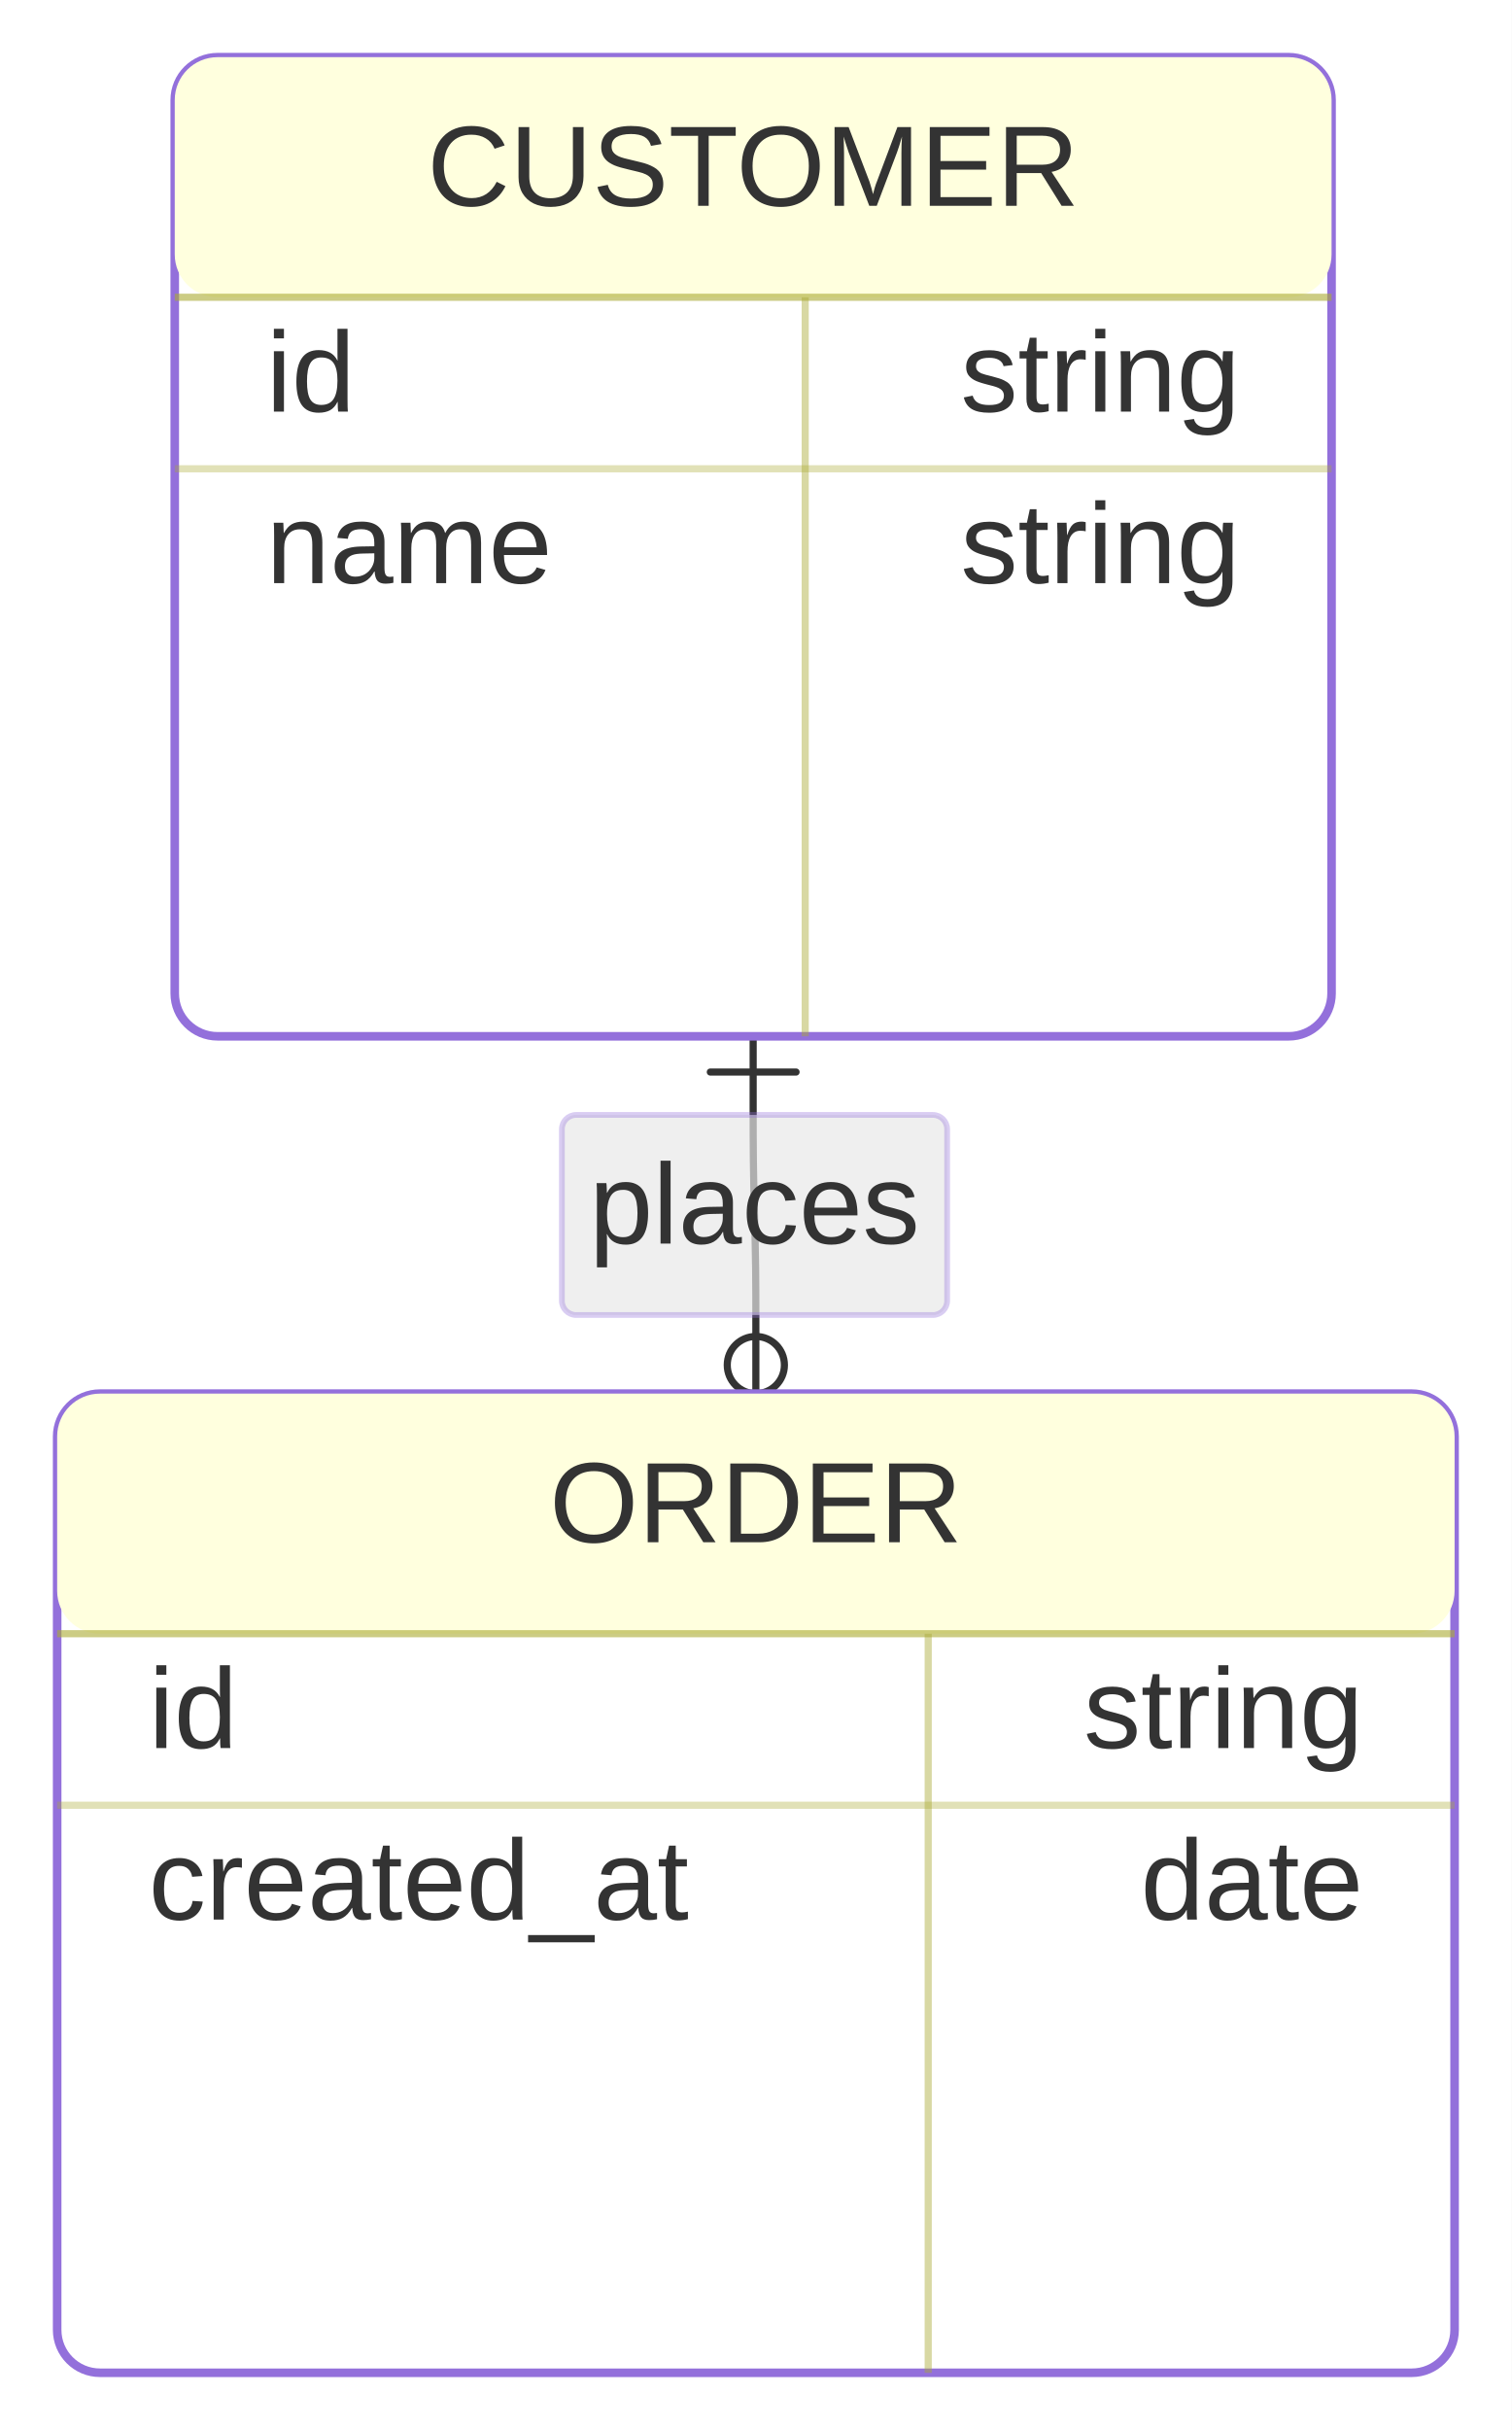
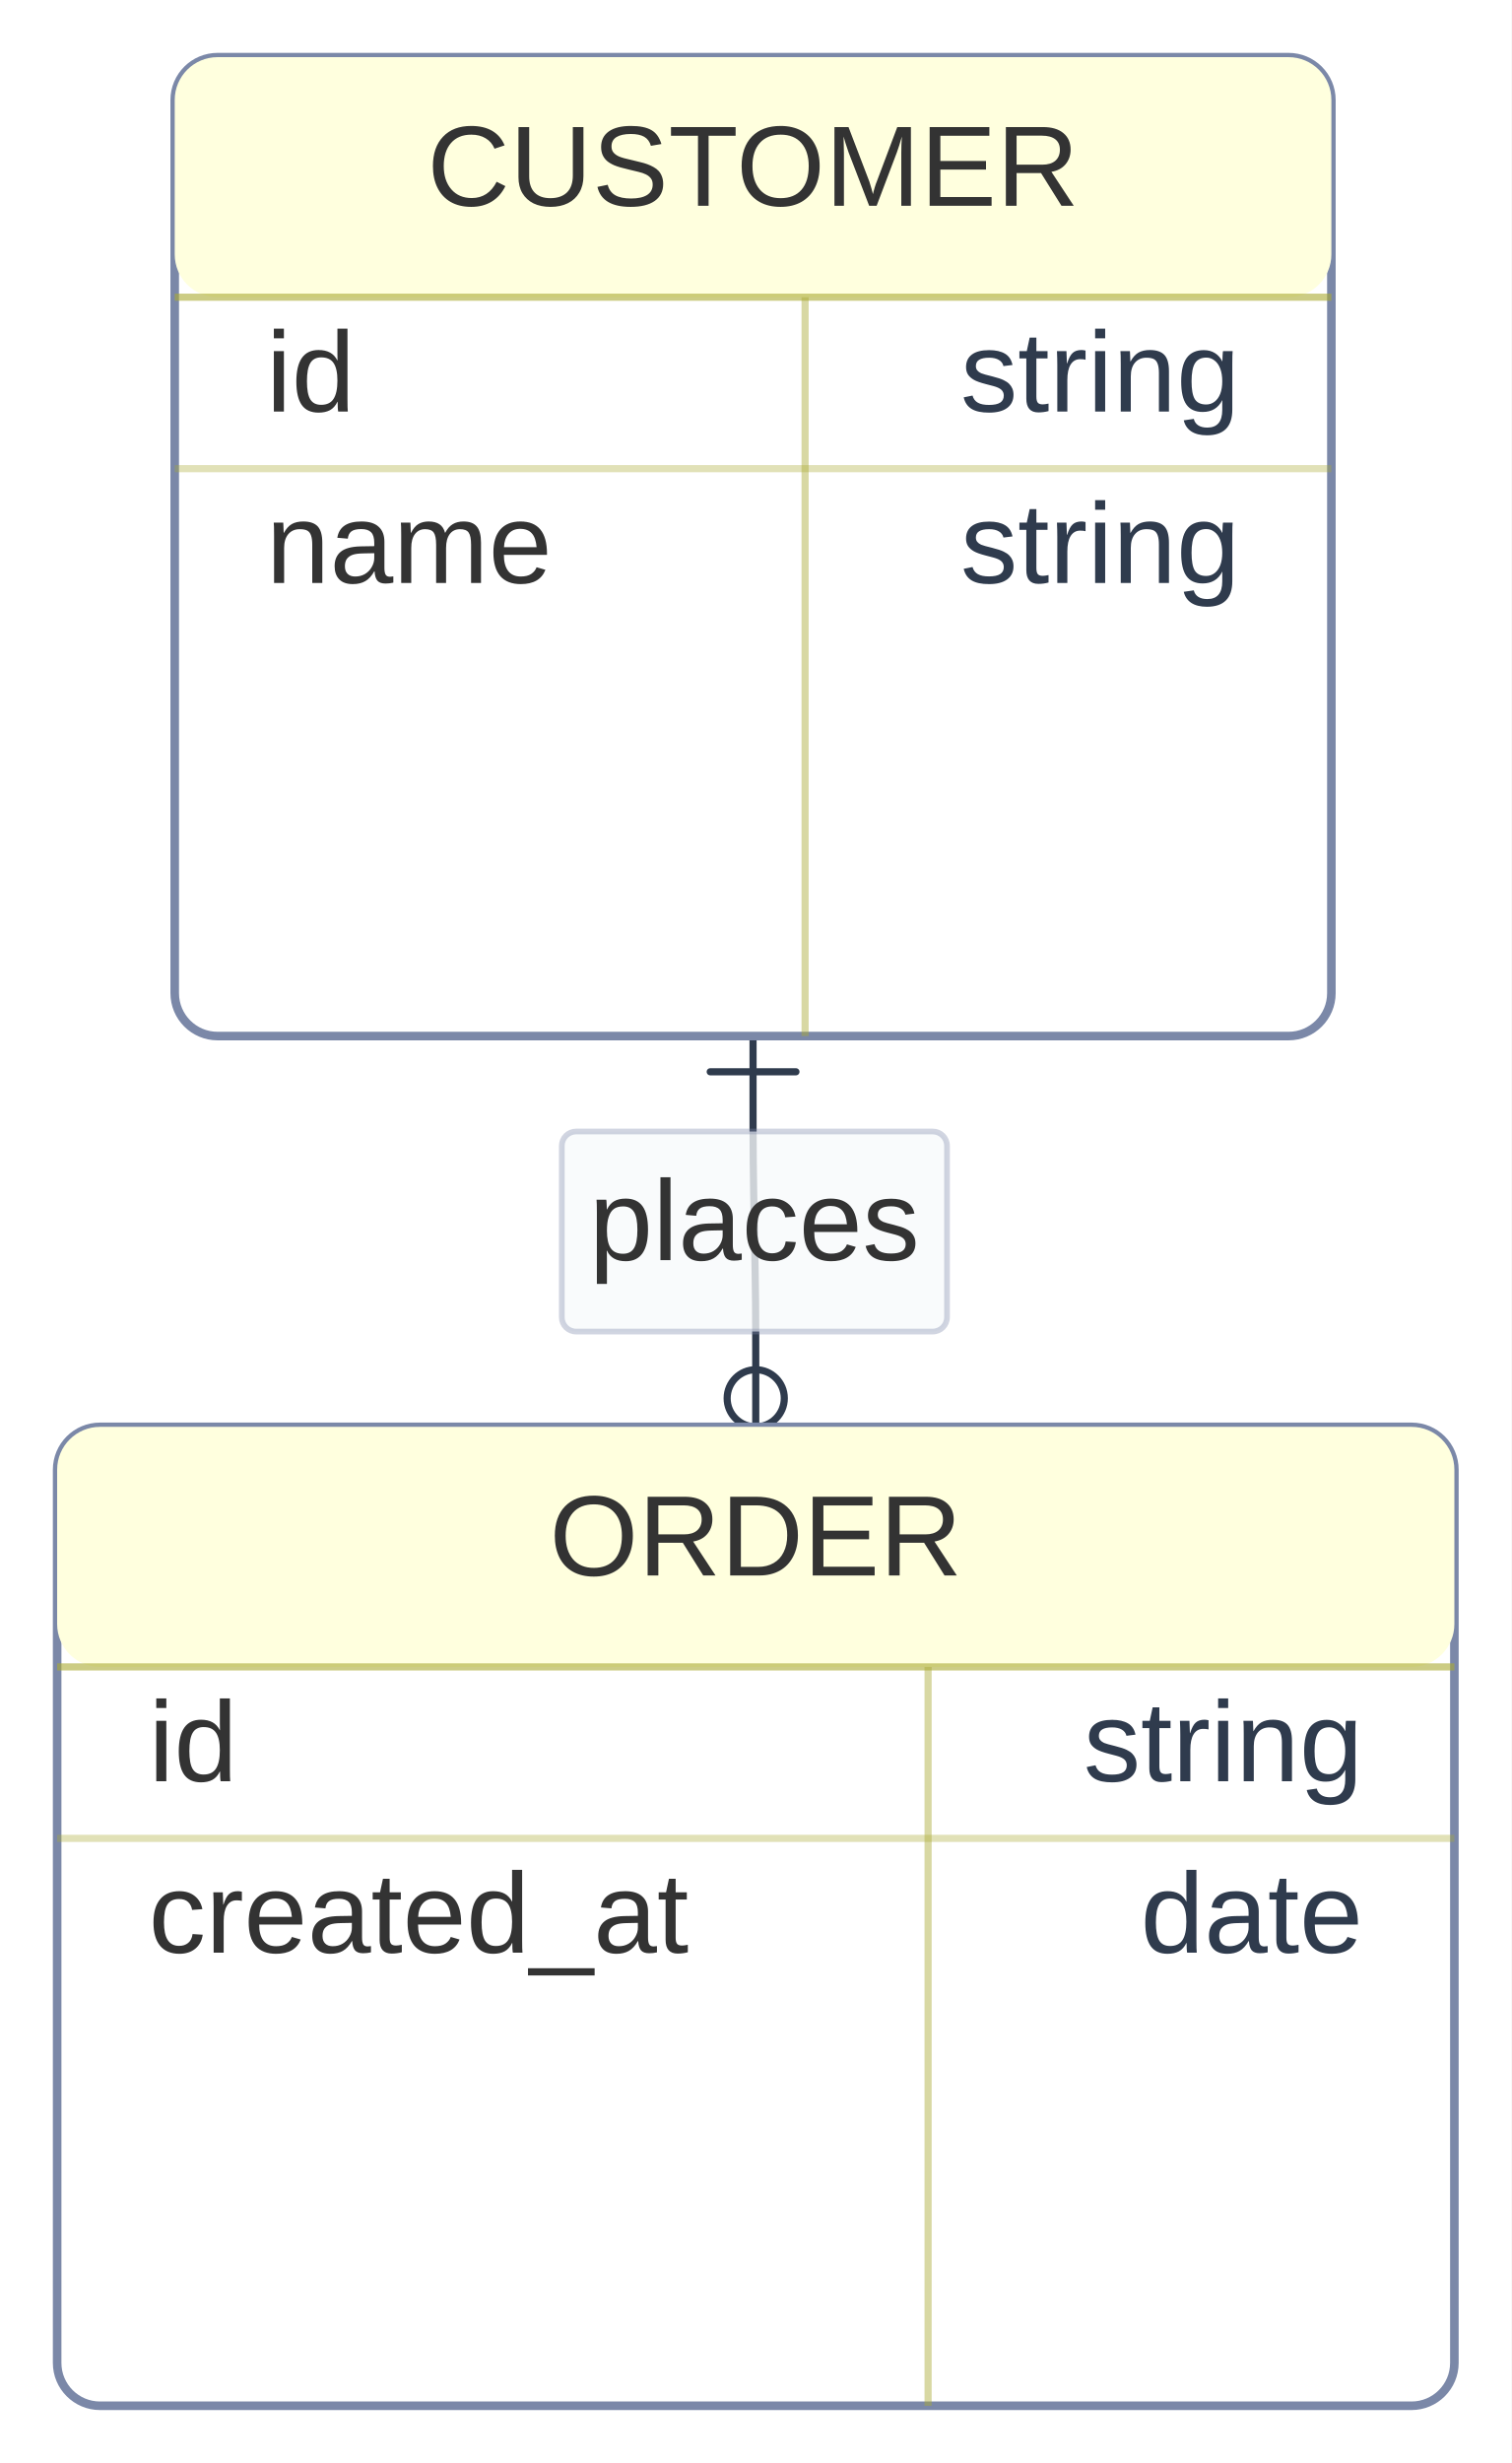
- <svg xmlns="http://www.w3.org/2000/svg" width="211.609" height="340.05" viewBox="0 0 211.609 340.05">
-   <rect x="0" y="0" width="211.609" height="340.05" fill="#FFFFFF" />
+ <svg xmlns="http://www.w3.org/2000/svg" width="211.609" height="344.75" viewBox="0 0 211.609 344.75">
+   <rect x="0" y="0" width="211.609" height="344.75" fill="#FFFFFF" />
  <defs>
    <marker id="arrow-0" viewBox="0 0 10 10" refX="5" refY="5" markerUnits="userSpaceOnUse" markerWidth="8" markerHeight="8" orient="auto">
-       <path d="M 0 0 L 10 5 L 0 10 z" fill="#333333" stroke="#333333" stroke-width="1" stroke-dasharray="1,0" />
+       <path d="M 0 0 L 10 5 L 0 10 z" fill="#2F3B4D" stroke="#2F3B4D" stroke-width="1" stroke-dasharray="1,0" />
    </marker>
    <marker id="arrow-start-0" viewBox="0 0 10 10" refX="4.5" refY="5" markerUnits="userSpaceOnUse" markerWidth="8" markerHeight="8" orient="auto">
-       <path d="M 0 5 L 10 10 L 10 0 z" fill="#333333" stroke="#333333" stroke-width="1" stroke-dasharray="1,0" />
+       <path d="M 0 5 L 10 10 L 10 0 z" fill="#2F3B4D" stroke="#2F3B4D" stroke-width="1" stroke-dasharray="1,0" />
    </marker>
  </defs>
-   <path d="M 105.425,145.025L 105.425,146.691C105.425,148.358,105.425,151.690,105.425,154.607C105.425,157.523,105.425,160.024,105.457,162.525C105.489,165.025,105.552,167.525,105.583,168.775C105.615,170.025,105.615,170.025,105.647,171.275C105.678,172.525,105.741,175.025,105.773,177.525C105.804,180.026,105.804,182.527,105.804,185.443C105.804,188.360,105.804,191.692,105.804,193.359L 105.804,195.025" fill="none" stroke="#333333" stroke-width="1" stroke-linecap="round" stroke-linejoin="round" />
+   <path d="M 105.425,145.025L 105.425,146.483C105.425,147.942,105.425,150.858,105.425,153.775C105.425,156.692,105.425,159.608,105.454,162.525C105.482,165.441,105.538,168.357,105.573,170.183C105.608,172.008,105.622,172.742,105.657,174.567C105.692,176.393,105.748,179.309,105.776,182.225C105.804,185.142,105.804,188.058,105.804,190.975C105.804,193.892,105.804,196.808,105.804,198.267L 105.804,199.725" fill="none" stroke="#2F3B4D" stroke-width="1" stroke-linecap="round" stroke-linejoin="round" />
  <g transform="translate(105.43 145.02) rotate(90.00)">
-     <path d="M 0 -6 L 0 6 M 5 -6 L 5 6" fill="none" stroke="#333333" stroke-width="1" stroke-linejoin="round" stroke-linecap="round" />
+     <path d="M 0 -6 L 0 6 M 5 -6 L 5 6" fill="none" stroke="#2F3B4D" stroke-width="1" stroke-linejoin="round" stroke-linecap="round" />
  </g>
-   <g transform="translate(105.80 195.02) rotate(90.00)">
+   <g transform="translate(105.80 199.72) rotate(90.00)">
    <g>
-       <circle cx="-4" cy="0" r="4" fill="none" stroke="#333333" stroke-width="1" />
-       <path d="M 4 0 L 12 -6 M 4 0 L 12 6" fill="none" stroke="#333333" stroke-width="1" stroke-linejoin="round" stroke-linecap="round" />
+       <circle cx="-4" cy="0" r="4" fill="none" stroke="#2F3B4D" stroke-width="1" />
+       <path d="M 4 0 L 12 -6 M 4 0 L 12 6" fill="none" stroke="#2F3B4D" stroke-width="1" stroke-linejoin="round" stroke-linecap="round" />
    </g>
  </g>
-   <rect x="78.65" y="156.02" width="53.93" height="28.00" rx="2" ry="2" fill="rgba(232,232,232, 0.8)" fill-opacity="0.85" stroke="#9370DB" stroke-opacity="0.35" stroke-width="0.8" />
-   <text x="105.61" y="174.02" text-anchor="middle" font-family="'trebuchet ms', verdana, arial, sans-serif" font-size="16" fill="#333333">
+   <rect x="78.65" y="158.38" width="53.93" height="28.00" rx="2" ry="2" fill="rgba(248,250,252, 0.92)" fill-opacity="0.85" stroke="#7B88A8" stroke-opacity="0.35" stroke-width="0.8" />
+   <text x="105.61" y="176.38" text-anchor="middle" font-family="'trebuchet ms', verdana, arial, sans-serif" font-size="16" fill="#333333">
    <tspan x="105.61" dy="0.00">places</tspan>
  </text>
-   <rect x="24.46" y="8.00" width="161.93" height="137.02" rx="6.00" ry="6.00" fill="#FFFFFF" stroke="#9370DB" stroke-width="1.2" />
+   <rect x="24.46" y="8.00" width="161.93" height="137.02" rx="6.00" ry="6.00" fill="#FFFFFF" stroke="#7B88A8" stroke-width="1.2" />
  <rect x="24.46" y="8.00" width="161.93" height="33.60" rx="6.00" ry="6.00" fill="#FFFFDE" />
  <text x="105.43" y="28.80" text-anchor="middle" font-family="'trebuchet ms', verdana, arial, sans-serif" font-size="16" fill="#333333">
    <tspan x="105.43" dy="0.00">CUSTOMER</tspan>
  </text>
  <line x1="24.46" y1="41.60" x2="186.39" y2="41.60" stroke="#AAAA33" stroke-width="1.0" stroke-opacity="0.6" />
  <line x1="112.71" y1="41.60" x2="112.71" y2="145.02" stroke="#AAAA33" stroke-width="1.0" stroke-opacity="0.45" />
  <text x="37.26" y="57.60" text-anchor="start" font-family="'trebuchet ms', verdana, arial, sans-serif" font-size="16" fill="#333333">
    <tspan x="37.26" dy="0.00">id</tspan>
  </text>
-   <text x="173.59" y="57.60" text-anchor="end" font-family="'trebuchet ms', verdana, arial, sans-serif" font-size="16" fill="#333333">
+   <text x="173.59" y="57.60" text-anchor="end" font-family="'trebuchet ms', verdana, arial, sans-serif" font-size="16" fill="#2F3B4D">
    <tspan x="173.59" dy="0.00">string</tspan>
  </text>
  <line x1="24.46" y1="65.60" x2="186.39" y2="65.60" stroke="#AAAA33" stroke-width="1.0" stroke-opacity="0.35" />
  <text x="37.26" y="81.60" text-anchor="start" font-family="'trebuchet ms', verdana, arial, sans-serif" font-size="16" fill="#333333">
    <tspan x="37.26" dy="0.00">name</tspan>
  </text>
-   <text x="173.59" y="81.60" text-anchor="end" font-family="'trebuchet ms', verdana, arial, sans-serif" font-size="16" fill="#333333">
+   <text x="173.59" y="81.60" text-anchor="end" font-family="'trebuchet ms', verdana, arial, sans-serif" font-size="16" fill="#2F3B4D">
    <tspan x="173.59" dy="0.00">string</tspan>
  </text>
-   <rect x="8.00" y="195.02" width="195.61" height="137.02" rx="6.00" ry="6.00" fill="#FFFFFF" stroke="#9370DB" stroke-width="1.2" />
-   <rect x="8.00" y="195.02" width="195.61" height="33.60" rx="6.00" ry="6.00" fill="#FFFFDE" />
-   <text x="105.80" y="215.82" text-anchor="middle" font-family="'trebuchet ms', verdana, arial, sans-serif" font-size="16" fill="#333333">
+   <rect x="8.00" y="199.72" width="195.61" height="137.02" rx="6.00" ry="6.00" fill="#FFFFFF" stroke="#7B88A8" stroke-width="1.2" />
+   <rect x="8.00" y="199.72" width="195.61" height="33.60" rx="6.00" ry="6.00" fill="#FFFFDE" />
+   <text x="105.80" y="220.52" text-anchor="middle" font-family="'trebuchet ms', verdana, arial, sans-serif" font-size="16" fill="#333333">
    <tspan x="105.80" dy="0.00">ORDER</tspan>
  </text>
-   <line x1="8.00" y1="228.62" x2="203.61" y2="228.62" stroke="#AAAA33" stroke-width="1.0" stroke-opacity="0.6" />
-   <line x1="129.93" y1="228.62" x2="129.93" y2="332.05" stroke="#AAAA33" stroke-width="1.0" stroke-opacity="0.45" />
-   <text x="20.80" y="244.62" text-anchor="start" font-family="'trebuchet ms', verdana, arial, sans-serif" font-size="16" fill="#333333">
+   <line x1="8.00" y1="233.32" x2="203.61" y2="233.32" stroke="#AAAA33" stroke-width="1.0" stroke-opacity="0.6" />
+   <line x1="129.93" y1="233.32" x2="129.93" y2="336.75" stroke="#AAAA33" stroke-width="1.0" stroke-opacity="0.45" />
+   <text x="20.80" y="249.32" text-anchor="start" font-family="'trebuchet ms', verdana, arial, sans-serif" font-size="16" fill="#333333">
    <tspan x="20.80" dy="0.00">id</tspan>
  </text>
-   <text x="190.81" y="244.62" text-anchor="end" font-family="'trebuchet ms', verdana, arial, sans-serif" font-size="16" fill="#333333">
+   <text x="190.81" y="249.32" text-anchor="end" font-family="'trebuchet ms', verdana, arial, sans-serif" font-size="16" fill="#2F3B4D">
    <tspan x="190.81" dy="0.00">string</tspan>
  </text>
-   <line x1="8.00" y1="252.62" x2="203.61" y2="252.62" stroke="#AAAA33" stroke-width="1.0" stroke-opacity="0.35" />
-   <text x="20.80" y="268.62" text-anchor="start" font-family="'trebuchet ms', verdana, arial, sans-serif" font-size="16" fill="#333333">
+   <line x1="8.00" y1="257.32" x2="203.61" y2="257.32" stroke="#AAAA33" stroke-width="1.0" stroke-opacity="0.35" />
+   <text x="20.80" y="273.32" text-anchor="start" font-family="'trebuchet ms', verdana, arial, sans-serif" font-size="16" fill="#333333">
    <tspan x="20.80" dy="0.00">created_at</tspan>
  </text>
-   <text x="190.81" y="268.62" text-anchor="end" font-family="'trebuchet ms', verdana, arial, sans-serif" font-size="16" fill="#333333">
+   <text x="190.81" y="273.32" text-anchor="end" font-family="'trebuchet ms', verdana, arial, sans-serif" font-size="16" fill="#2F3B4D">
    <tspan x="190.81" dy="0.00">date</tspan>
  </text>
</svg>
